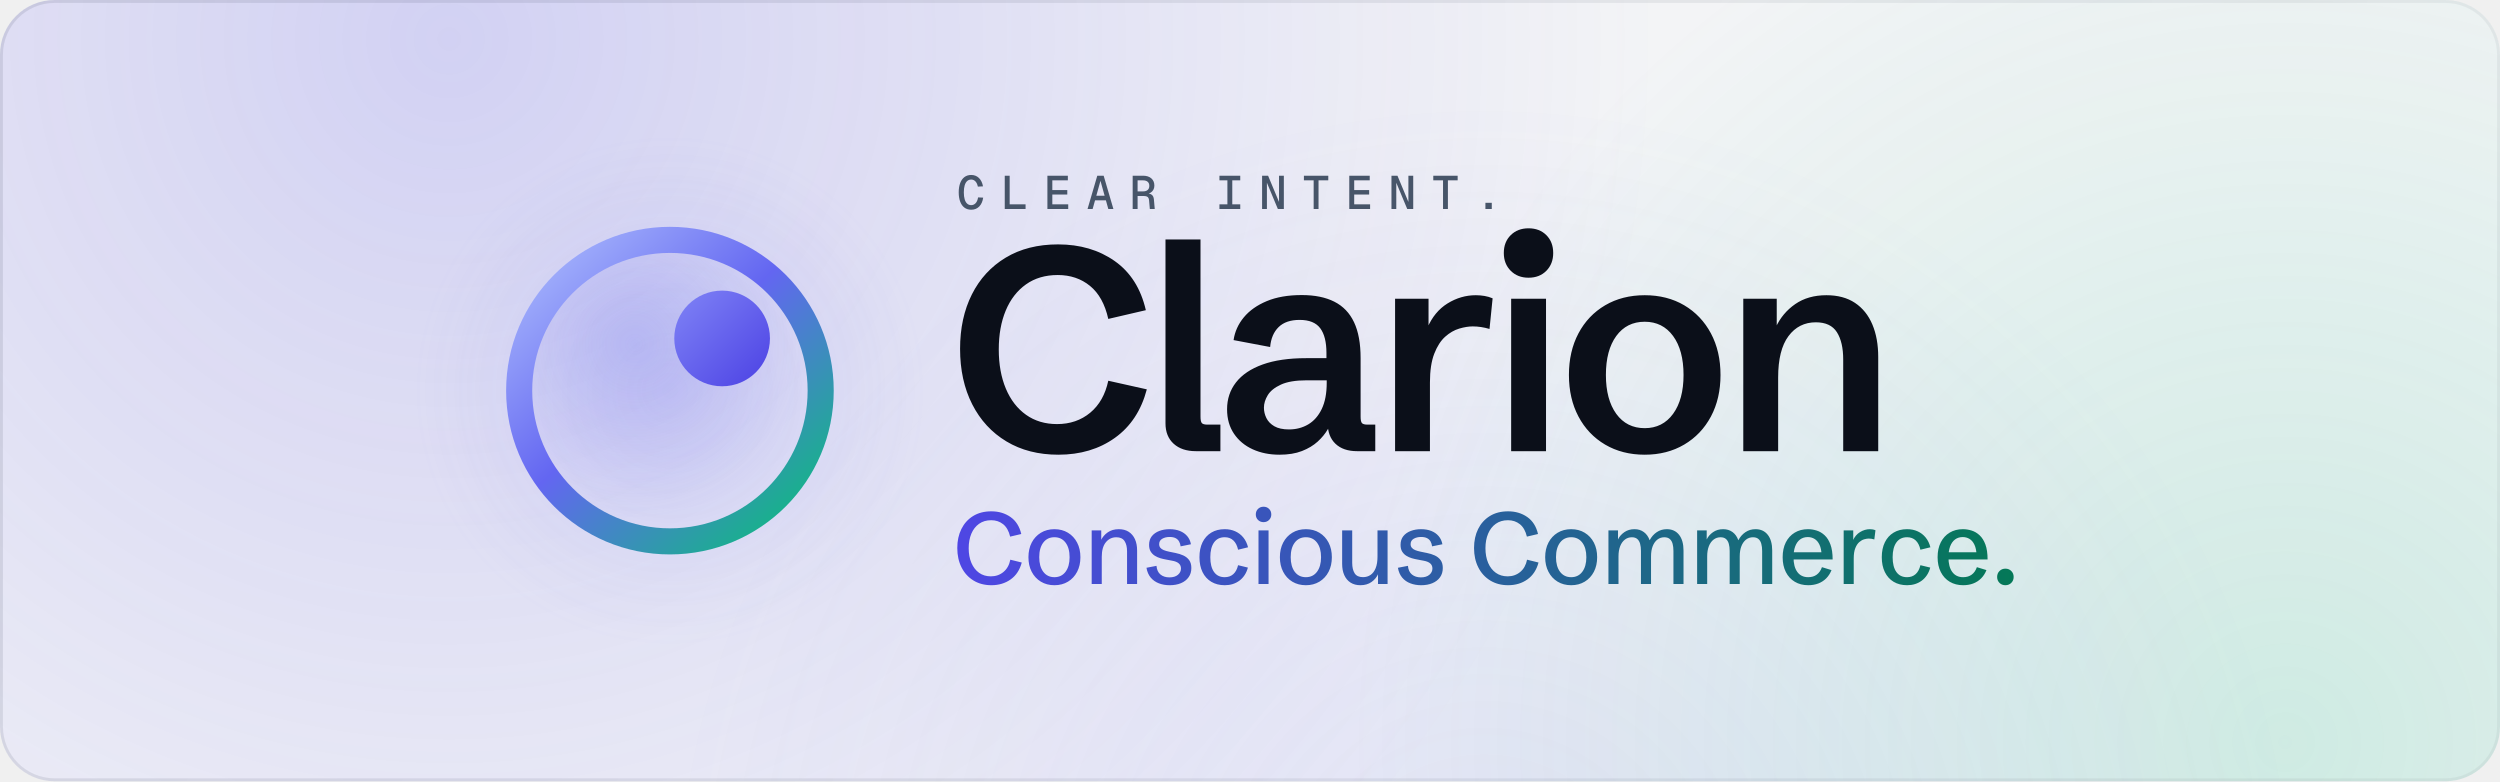
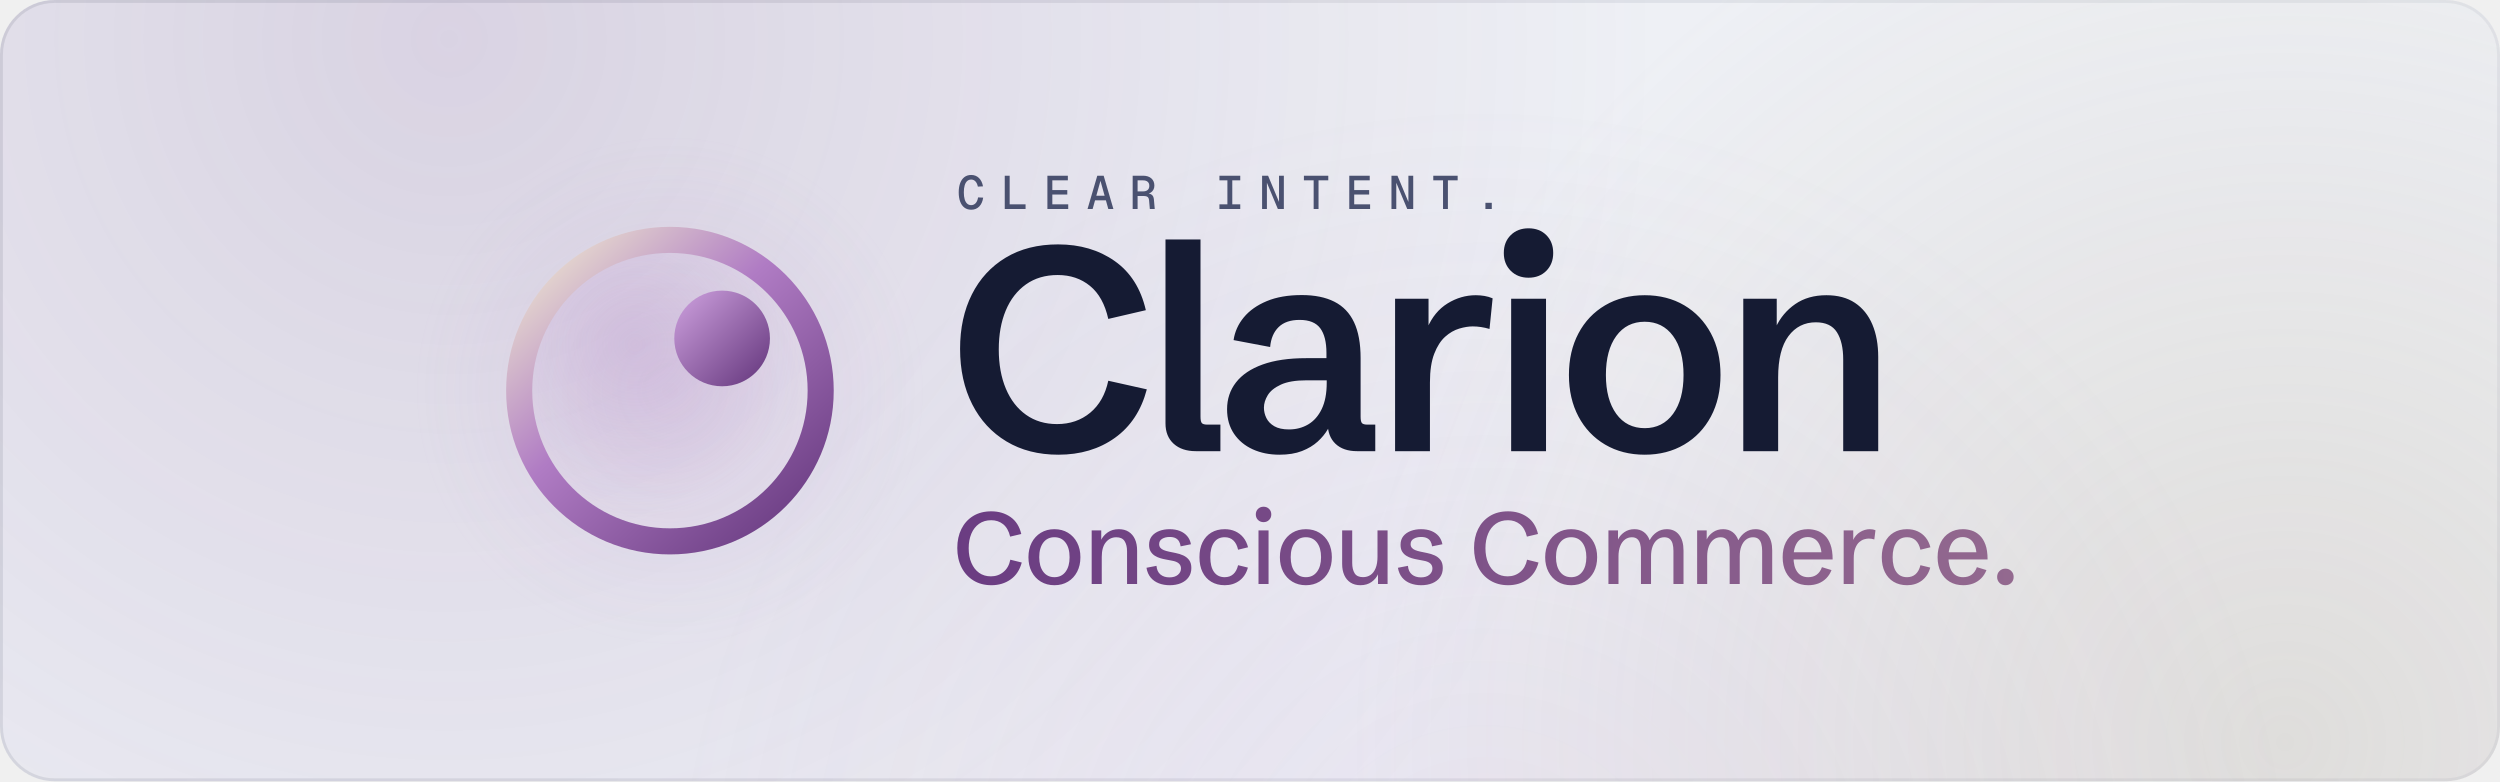
<svg xmlns="http://www.w3.org/2000/svg" viewBox="0 0 1280 400" width="1280" height="400" role="img" aria-label="Clarion — Clear Intent. Conscious Commerce.">
  <style>
    /* One motion, the same as the app's splash: every seven seconds three
       focus rings converge and lock onto the lens, the focal point settles
       and a glint runs once round the ring. The canvas never moves. Eased,
       never bouncy, and still under reduced motion. */
    .focus-ring {
      transform-box: fill-box; transform-origin: center; opacity: 0;
      animation: converge 7s cubic-bezier(0.22, 1, 0.36, 1) infinite;
    }
    .focus-ring.r2 { animation-delay: 0.16s; }
    .focus-ring.r3 { animation-delay: 0.32s; }
    @keyframes converge {
      0% { transform: scale(2.4); opacity: 0; }
      12% { opacity: 0.5; }
      30%, 100% { transform: scale(1); opacity: 0; }
    }
    .halo { opacity: 0.6; animation: breathe 7s ease-in-out infinite; }
    @keyframes breathe { 0%, 22% { opacity: 0.6; } 36% { opacity: 1; } 72%, 100% { opacity: 0.6; } }
    .focal {
      transform-box: fill-box; transform-origin: center;
      animation: settle 7s cubic-bezier(0.22, 1, 0.36, 1) infinite;
    }
    @keyframes settle { 0% { transform: scale(1); } 10% { transform: scale(0.86); } 34%, 100% { transform: scale(1); } }
    .glint {
      opacity: 0; stroke-dasharray: 16 148; stroke-dashoffset: 8;
      animation: glint 7s cubic-bezier(0.65, 0, 0.35, 1) infinite;
    }
    @keyframes glint {
      0%, 31% { opacity: 0; stroke-dashoffset: 8; }
      38% { opacity: 0.75; }
      52% { opacity: 0; stroke-dashoffset: -156; }
      100% { opacity: 0; stroke-dashoffset: -156; }
    }
    @media (prefers-reduced-motion: reduce) {
      .focus-ring, .halo, .focal, .glint { animation: none; }
    }
  </style>
  <defs>
    <clipPath id="card">
      <rect width="1280" height="400" rx="28" />
    </clipPath>
    <radialGradient id="aurora-iris" cx="230" cy="20" r="620" gradientUnits="userSpaceOnUse">
-       <stop offset="0" stop-color="#4F46E5" stop-opacity="0.20" />
-       <stop offset="1" stop-color="#4F46E5" stop-opacity="0" />
+       <stop offset="0" stop-color="#6A3C82" stop-opacity="0.16" />
+       <stop offset="1" stop-color="#6A3C82" stop-opacity="0" />
    </radialGradient>
    <radialGradient id="aurora-emerald" cx="1170" cy="380" r="480" gradientUnits="userSpaceOnUse">
-       <stop offset="0" stop-color="#10B981" stop-opacity="0.16" />
-       <stop offset="1" stop-color="#10B981" stop-opacity="0" />
+       <stop offset="0" stop-color="#A39275" stop-opacity="0.20" />
+       <stop offset="1" stop-color="#A39275" stop-opacity="0" />
    </radialGradient>
    <radialGradient id="aurora-glow" cx="760" cy="470" r="420" gradientUnits="userSpaceOnUse">
-       <stop offset="0" stop-color="#6366F1" stop-opacity="0.12" />
-       <stop offset="1" stop-color="#6366F1" stop-opacity="0" />
+       <stop offset="0" stop-color="#B07CC4" stop-opacity="0.10" />
+       <stop offset="1" stop-color="#B07CC4" stop-opacity="0" />
    </radialGradient>
    <linearGradient id="rim" x1="0" y1="0" x2="1280" y2="400" gradientUnits="userSpaceOnUse">
-       <stop offset="0" stop-color="#0F172A" stop-opacity="0.10" />
-       <stop offset="1" stop-color="#0F172A" stop-opacity="0.05" />
+       <stop offset="0" stop-color="#151B33" stop-opacity="0.10" />
+       <stop offset="1" stop-color="#151B33" stop-opacity="0.05" />
    </linearGradient>
    <linearGradient id="tagline" x1="486" y1="0" x2="1032.212" y2="0" gradientUnits="userSpaceOnUse">
-       <stop offset="0" stop-color="#4F46E5" />
-       <stop offset="1" stop-color="#047857" />
+       <stop offset="0" stop-color="#6A3C82" />
+       <stop offset="1" stop-color="#93698F" />
    </linearGradient>
    <linearGradient id="ring" x1="10" y1="8" x2="54" y2="56" gradientUnits="userSpaceOnUse">
-       <stop offset="0" stop-color="#A5B4FC" />
-       <stop offset="0.45" stop-color="#6366F1" />
-       <stop offset="1" stop-color="#10B981" />
+       <stop offset="0" stop-color="#EAE0CF" />
+       <stop offset="0.42" stop-color="#B07CC4" />
+       <stop offset="1" stop-color="#6A3C82" />
    </linearGradient>
    <radialGradient id="glass" cx="26" cy="24" r="30" gradientUnits="userSpaceOnUse">
-       <stop offset="0" stop-color="#6366F1" stop-opacity="0.24" />
-       <stop offset="1" stop-color="#6366F1" stop-opacity="0" />
+       <stop offset="0" stop-color="#B07CC4" stop-opacity="0.24" />
+       <stop offset="1" stop-color="#B07CC4" stop-opacity="0" />
    </radialGradient>
    <linearGradient id="focus" x1="34" y1="16" x2="48" y2="30" gradientUnits="userSpaceOnUse">
-       <stop offset="0" stop-color="#7C7FF5" />
-       <stop offset="1" stop-color="#4F46E5" />
+       <stop offset="0" stop-color="#C79AD8" />
+       <stop offset="1" stop-color="#6A3C82" />
    </linearGradient>
    <radialGradient id="halo" cx="32" cy="32" r="44" gradientUnits="userSpaceOnUse">
-       <stop offset="0" stop-color="#6366F1" stop-opacity="0.22" />
-       <stop offset="0.5" stop-color="#6366F1" stop-opacity="0.12" />
-       <stop offset="1" stop-color="#6366F1" stop-opacity="0" />
+       <stop offset="0" stop-color="#B07CC4" stop-opacity="0.22" />
+       <stop offset="0.5" stop-color="#B07CC4" stop-opacity="0.12" />
+       <stop offset="1" stop-color="#B07CC4" stop-opacity="0" />
    </radialGradient>
  </defs>
  <g clip-path="url(#card)">
-     <rect width="1280" height="400" fill="#F3F4F6" />
+     <rect width="1280" height="400" fill="#EEF0F5" />
    <rect width="1280" height="400" fill="url(#aurora-iris)" />
    <rect width="1280" height="400" fill="url(#aurora-emerald)" />
    <rect width="1280" height="400" fill="url(#aurora-glow)" />
  </g>
  <rect x="0.75" y="0.75" width="1278.5" height="398.5" rx="27.25" fill="none" stroke="url(#rim)" stroke-width="1.5" />
  <g transform="translate(248 105) scale(2.9688)">
    <circle class="halo" cx="32" cy="32" r="44" fill="url(#halo)" />
    <circle cx="32" cy="32" r="26" fill="url(#glass)" />
    <circle class="focus-ring" cx="32" cy="32" r="26" fill="none" stroke="url(#ring)" stroke-width="0.7" />
    <circle class="focus-ring r2" cx="32" cy="32" r="26" fill="none" stroke="url(#ring)" stroke-width="0.55" />
    <circle class="focus-ring r3" cx="32" cy="32" r="26" fill="none" stroke="url(#ring)" stroke-width="0.4" />
    <circle cx="32" cy="32" r="26" fill="none" stroke="url(#ring)" stroke-width="4.5" />
    <circle class="glint" cx="32" cy="32" r="26" fill="none" stroke="#FFFFFF" stroke-width="2.2" stroke-linecap="round" transform="rotate(-135 32 32)" />
    <circle class="focal" cx="41" cy="23" r="8.25" fill="url(#focus)" />
  </g>
-   <path fill="#475569" d="M497.27 107.38L497.27 107.38Q495.21 107.38 493.78 106.30Q492.35 105.22 491.61 103.23Q490.86 101.24 490.86 98.50L490.86 98.50Q490.86 95.74 491.61 93.75Q492.35 91.76 493.78 90.67Q495.21 89.58 497.27 89.58L497.27 89.58Q499.60 89.58 501.20 91.11Q502.79 92.65 503.30 95.41L503.30 95.41L500.66 95.55Q500.30 93.78 499.40 92.85Q498.50 91.93 497.27 91.93L497.27 91.93Q496.02 91.93 495.18 92.70Q494.34 93.46 493.91 94.93Q493.48 96.39 493.48 98.50L493.48 98.50Q493.48 100.59 493.91 102.04Q494.34 103.50 495.18 104.26Q496.02 105.03 497.27 105.03L497.27 105.03Q498.59 105.03 499.53 104.02Q500.46 103.02 500.78 101.07L500.78 101.07L503.39 101.19Q502.96 104.12 501.35 105.75Q499.74 107.38 497.27 107.38ZM525.09 107L514.43 107L514.43 89.96L516.95 89.96L516.95 106.04L515.42 104.62L525.09 104.62L525.09 107ZM546.93 107L536.27 107L536.27 89.96L546.74 89.96L546.74 92.34L538.79 92.34L538.79 97.30L546.45 97.30L546.45 99.61L538.79 99.61L538.79 104.62L546.93 104.62L546.93 107ZM559.43 107L556.82 107L561.81 89.96L565.07 89.96L570.06 107L567.45 107L563.44 92.58L559.43 107ZM567.28 102.56L559.60 102.56L560.37 100.23L566.51 100.23L567.28 102.56ZM582.45 107L579.93 107L579.93 89.96L585.23 89.96Q587.94 89.96 589.49 91.33Q591.04 92.70 591.04 95.05L591.04 95.05Q591.04 96.27 590.50 97.21Q589.96 98.14 589.08 98.67Q588.21 99.20 587.22 99.27L587.22 99.27L587.13 98.98Q588.90 99.06 589.78 99.79Q590.66 100.52 590.80 102.15L590.80 102.15L591.23 107L588.71 107L588.33 102.63Q588.26 101.79 587.97 101.29Q587.68 100.78 587.08 100.57Q586.48 100.35 585.42 100.35L585.42 100.35L582.45 100.35L582.45 107ZM582.45 92.34L582.45 98L585.18 98Q586.77 98 587.61 97.26Q588.45 96.51 588.45 95.17L588.45 95.17Q588.45 93.80 587.61 93.07Q586.77 92.34 585.18 92.34L585.18 92.34L582.45 92.34ZM635.01 107L624.35 107L624.35 104.62L628.43 104.62L628.43 92.34L624.35 92.34L624.35 89.96L635.01 89.96L635.01 92.34L630.93 92.34L630.93 104.62L635.01 104.62L635.01 107ZM648.66 107L646.19 107L646.19 89.96L649.26 89.96L655.29 104.43L654.86 104.53L654.86 89.96L657.33 89.96L657.33 107L654.26 107L648.23 92.53L648.66 92.41L648.66 107ZM675.09 107L672.59 107L672.59 92.34L667.60 92.34L667.60 89.96L680.08 89.96L680.08 92.34L675.09 92.34L675.09 107ZM701.49 107L690.83 107L690.83 89.96L701.30 89.96L701.30 92.34L693.35 92.34L693.35 97.30L701.01 97.30L701.01 99.61L693.35 99.61L693.35 104.62L701.49 104.62L701.49 107ZM714.90 107L712.43 107L712.43 89.96L715.50 89.96L721.53 104.43L721.10 104.53L721.10 89.96L723.57 89.96L723.57 107L720.50 107L714.47 92.53L714.90 92.41L714.90 107ZM741.33 107L738.83 107L738.83 92.34L733.84 92.34L733.84 89.96L746.32 89.96L746.32 92.34L741.33 92.34L741.33 107ZM763.79 107L760.53 107L760.53 103.83L763.79 103.83L763.79 107Z" />
-   <path fill="#0B0F19" d="M541.86 232.81L541.86 232.81Q526.61 232.81 515.30 226.01Q503.99 219.22 497.78 207.01Q491.56 194.79 491.56 178.61L491.56 178.61Q491.56 162.78 497.60 150.75Q503.63 138.72 514.91 131.92Q526.18 125.13 541.72 125.13L541.72 125.13Q558.63 125.13 570.73 133.66Q582.84 142.19 586.67 158.81L586.67 158.81L567.44 163.29Q564.91 151.94 558.08 146.38Q551.26 140.81 541.57 140.81L541.57 140.81Q532.03 140.81 525.28 145.62Q518.52 150.42 514.94 158.99Q511.37 167.55 511.37 178.90L511.37 178.90Q511.37 190.39 515.01 199.02Q518.66 207.66 525.35 212.39Q532.03 217.13 541.21 217.13L541.21 217.13Q551.18 217.13 558.19 211.31Q565.20 205.49 567.44 194.94L567.44 194.94L587.17 199.35Q582.91 215.54 570.84 224.17Q558.77 232.81 541.86 232.81ZM624.85 231L612.27 231Q605.12 231 600.93 227.21Q596.73 223.41 596.73 216.76L596.73 216.76L596.73 122.60L614.66 122.60L614.66 213.37Q614.66 215.82 615.34 216.62Q616.03 217.41 618.27 217.41L618.27 217.41L624.85 217.41L624.85 231ZM655.08 232.81L655.08 232.81Q647.49 232.81 641.42 230.06Q635.35 227.31 631.81 222.08Q628.26 216.84 628.26 209.54L628.26 209.54Q628.26 201.66 632.85 195.77Q637.44 189.88 646.44 186.63Q655.44 183.38 668.73 183.38L668.73 183.38L680.44 183.38L679.14 185.11L679.14 180.70Q679.14 172.32 675.96 168.06Q672.78 163.79 665.41 163.79L665.41 163.79Q658.40 163.79 654.64 167.48Q650.88 171.16 650.31 177.67L650.31 177.67L631.59 174.13Q632.53 167.70 636.83 162.49Q641.13 157.29 648.57 154.18Q656.01 151.07 666.49 151.07L666.49 151.07Q676.47 151.07 683.19 154.47Q689.91 157.87 693.27 164.99Q696.63 172.10 696.63 183.38L696.63 183.38L696.63 213.37Q696.63 215.82 697.31 216.62Q698.00 217.41 700.24 217.41L700.24 217.41L704.14 217.41L704.14 231L694.82 231Q687.74 231 683.76 227.21Q679.79 223.41 679.79 216.76L679.79 216.76L679.79 212.36L682.83 213.22Q681.81 216.33 679.86 219.73Q677.91 223.12 674.66 226.09Q671.41 229.05 666.60 230.93Q661.80 232.81 655.08 232.81ZM659.99 219.87L659.99 219.87Q665.41 219.87 669.78 217.31Q674.15 214.74 676.72 209.43Q679.28 204.12 679.28 196.02L679.28 196.02L679.28 194.72L669.02 194.72Q660.57 194.72 655.80 196.93Q651.03 199.13 649.08 202.35Q647.13 205.56 647.13 208.74L647.13 208.74Q647.13 211.49 648.39 214.05Q649.66 216.62 652.47 218.25Q655.29 219.87 659.99 219.87ZM732.13 231L714.28 231L714.28 152.95L731.41 152.95L731.41 170.15L730.76 167.98Q734.37 159.53 741.17 155.34Q747.96 151.15 755.62 151.15L755.62 151.15Q757.79 151.15 759.99 151.51Q762.20 151.87 764.22 152.74L764.22 152.74L762.63 168.42Q758.22 167.12 754.03 167.12L754.03 167.12Q750.92 167.12 747.13 168.24Q743.34 169.36 739.94 172.39Q736.54 175.43 734.34 181.10Q732.13 186.77 732.13 195.81L732.13 195.81L732.13 231ZM791.56 231L773.71 231L773.71 152.95L791.56 152.95L791.56 231ZM782.60 142.19L782.60 142.19Q777.03 142.19 773.49 138.64Q769.95 135.10 769.95 129.54L769.95 129.54Q769.95 123.90 773.49 120.40Q777.03 116.89 782.60 116.89L782.60 116.89Q788.24 116.89 791.74 120.40Q795.24 123.90 795.24 129.54L795.24 129.54Q795.24 135.10 791.74 138.64Q788.24 142.19 782.60 142.19ZM842.10 232.81L842.10 232.81Q830.61 232.81 821.83 227.64Q813.05 222.47 808.17 213.26Q803.29 204.04 803.29 191.98L803.29 191.98Q803.29 179.91 808.17 170.69Q813.05 161.48 821.83 156.31Q830.61 151.15 842.10 151.15L842.10 151.15Q853.59 151.15 862.33 156.31Q871.07 161.48 875.99 170.69Q880.90 179.91 880.90 191.98L880.90 191.98Q880.90 204.04 875.99 213.26Q871.07 222.47 862.29 227.64Q853.51 232.81 842.10 232.81ZM842.10 219.22L842.10 219.22Q851.27 219.22 856.62 211.89Q861.97 204.55 861.97 191.98L861.97 191.98Q861.97 179.33 856.62 172.03Q851.27 164.73 842.10 164.73L842.10 164.73Q832.85 164.73 827.53 172.03Q822.22 179.33 822.22 191.98L822.22 191.98Q822.22 204.55 827.53 211.89Q832.85 219.22 842.10 219.22ZM910.41 231L892.56 231L892.56 152.95L909.69 152.95L909.69 170.80L909.18 167.62Q912.58 160.25 919.15 155.70Q925.73 151.15 935.13 151.15L935.13 151.15Q943.87 151.15 949.76 155.08Q955.65 159.02 958.65 166.14Q961.65 173.26 961.65 182.80L961.65 182.80L961.65 231L943.72 231L943.72 184.03Q943.72 175.21 940.51 170.12Q937.29 165.02 929.71 165.02L929.71 165.02Q920.96 165.02 915.69 172.10Q910.41 179.19 910.41 193.28L910.41 193.28L910.41 231Z" />
+   <path fill="#4A5170" d="M497.27 107.38L497.27 107.38Q495.21 107.38 493.78 106.30Q492.35 105.22 491.61 103.23Q490.86 101.24 490.86 98.50L490.86 98.50Q490.86 95.74 491.61 93.75Q492.35 91.76 493.78 90.67Q495.21 89.58 497.27 89.58L497.27 89.58Q499.60 89.58 501.20 91.11Q502.79 92.65 503.30 95.41L503.30 95.41L500.66 95.55Q500.30 93.78 499.40 92.85Q498.50 91.93 497.27 91.93L497.27 91.93Q496.02 91.93 495.18 92.70Q494.34 93.46 493.91 94.93Q493.48 96.39 493.48 98.50L493.48 98.50Q493.48 100.59 493.91 102.04Q494.34 103.50 495.18 104.26Q496.02 105.03 497.27 105.03L497.27 105.03Q498.59 105.03 499.53 104.02Q500.46 103.02 500.78 101.07L500.78 101.07L503.39 101.19Q502.96 104.12 501.35 105.75Q499.74 107.38 497.27 107.38ZM525.09 107L514.43 107L514.43 89.96L516.95 89.96L516.95 106.04L515.42 104.62L525.09 104.62L525.09 107ZM546.93 107L536.27 107L536.27 89.96L546.74 89.96L546.74 92.34L538.79 92.34L538.79 97.30L546.45 97.30L546.45 99.61L538.79 99.61L538.79 104.62L546.93 104.62L546.93 107ZM559.43 107L556.82 107L561.81 89.96L565.07 89.96L570.06 107L567.45 107L563.44 92.58L559.43 107ZM567.28 102.56L559.60 102.56L560.37 100.23L566.51 100.23L567.28 102.56ZM582.45 107L579.93 107L579.93 89.96L585.23 89.96Q587.94 89.96 589.49 91.33Q591.04 92.70 591.04 95.05L591.04 95.05Q591.04 96.27 590.50 97.21Q589.96 98.14 589.08 98.67Q588.21 99.20 587.22 99.27L587.22 99.27L587.13 98.98Q588.90 99.06 589.78 99.79Q590.66 100.52 590.80 102.15L590.80 102.15L591.23 107L588.71 107L588.33 102.63Q588.26 101.79 587.97 101.29Q587.68 100.78 587.08 100.57Q586.48 100.35 585.42 100.35L585.42 100.35L582.45 100.35L582.45 107ZM582.45 92.34L582.45 98L585.18 98Q586.77 98 587.61 97.26Q588.45 96.51 588.45 95.17L588.45 95.17Q588.45 93.80 587.61 93.07Q586.77 92.34 585.18 92.34L585.18 92.34L582.45 92.34ZM635.01 107L624.35 107L624.35 104.62L628.43 104.62L628.43 92.34L624.35 92.34L624.35 89.96L635.01 89.96L635.01 92.34L630.93 92.34L630.93 104.62L635.01 104.62L635.01 107ZM648.66 107L646.19 107L646.19 89.96L649.26 89.96L655.29 104.43L654.86 104.53L654.86 89.96L657.33 89.96L657.33 107L654.26 107L648.23 92.53L648.66 92.41L648.66 107ZM675.09 107L672.59 107L672.59 92.34L667.60 92.34L667.60 89.96L680.08 89.96L680.08 92.34L675.09 92.34L675.09 107ZM701.49 107L690.83 107L690.83 89.96L701.30 89.96L701.30 92.34L693.35 92.34L693.35 97.30L701.01 97.30L701.01 99.61L693.35 99.61L693.35 104.62L701.49 104.62L701.49 107ZM714.90 107L712.43 107L712.43 89.96L715.50 89.96L721.53 104.43L721.10 104.53L721.10 89.96L723.57 89.96L723.57 107L720.50 107L714.47 92.53L714.90 92.41L714.90 107ZM741.33 107L738.83 107L738.83 92.34L733.84 92.34L733.84 89.96L746.32 89.96L746.32 92.34L741.33 92.34L741.33 107ZM763.79 107L760.53 107L760.53 103.83L763.79 103.83L763.79 107Z" />
+   <path fill="#151B33" d="M541.86 232.81L541.86 232.81Q526.61 232.81 515.30 226.01Q503.99 219.22 497.78 207.01Q491.56 194.79 491.56 178.61L491.56 178.61Q491.56 162.78 497.60 150.75Q503.63 138.72 514.91 131.92Q526.18 125.13 541.72 125.13L541.72 125.13Q558.63 125.13 570.73 133.66Q582.84 142.19 586.67 158.81L586.67 158.81L567.44 163.29Q564.91 151.94 558.08 146.38Q551.26 140.81 541.57 140.81L541.57 140.81Q532.03 140.81 525.28 145.62Q518.52 150.42 514.94 158.99Q511.37 167.55 511.37 178.90L511.37 178.90Q511.37 190.39 515.01 199.02Q518.66 207.66 525.35 212.39Q532.03 217.13 541.21 217.13L541.21 217.13Q551.18 217.13 558.19 211.31Q565.20 205.49 567.44 194.94L567.44 194.94L587.17 199.35Q582.91 215.54 570.84 224.17Q558.77 232.81 541.86 232.81ZM624.85 231L612.27 231Q605.12 231 600.93 227.21Q596.73 223.41 596.73 216.76L596.73 216.76L596.73 122.60L614.66 122.60L614.66 213.37Q614.66 215.82 615.34 216.62Q616.03 217.41 618.27 217.41L618.27 217.41L624.85 217.41L624.85 231ZM655.08 232.81L655.08 232.81Q647.49 232.81 641.42 230.06Q635.35 227.31 631.81 222.08Q628.26 216.84 628.26 209.54L628.26 209.54Q628.26 201.66 632.85 195.77Q637.44 189.88 646.44 186.63Q655.44 183.38 668.73 183.38L668.73 183.38L680.44 183.38L679.14 185.11L679.14 180.70Q679.14 172.32 675.96 168.06Q672.78 163.79 665.41 163.79L665.41 163.79Q658.40 163.79 654.64 167.48Q650.88 171.16 650.31 177.67L650.31 177.67L631.59 174.13Q632.53 167.70 636.83 162.49Q641.13 157.29 648.57 154.18Q656.01 151.07 666.49 151.07L666.49 151.07Q676.47 151.07 683.19 154.47Q689.91 157.87 693.27 164.99Q696.63 172.10 696.63 183.38L696.63 183.38L696.63 213.37Q696.63 215.82 697.31 216.62Q698.00 217.41 700.24 217.41L700.24 217.41L704.14 217.41L704.14 231L694.82 231Q687.74 231 683.76 227.21Q679.79 223.41 679.79 216.76L679.79 216.76L679.79 212.36L682.83 213.22Q681.81 216.33 679.86 219.73Q677.91 223.12 674.66 226.09Q671.41 229.05 666.60 230.93Q661.80 232.81 655.08 232.81ZM659.99 219.87L659.99 219.87Q665.41 219.87 669.78 217.31Q674.15 214.74 676.72 209.43Q679.28 204.12 679.28 196.02L679.28 196.02L679.28 194.72L669.02 194.72Q660.57 194.72 655.80 196.93Q651.03 199.13 649.08 202.35Q647.13 205.56 647.13 208.74L647.13 208.74Q647.13 211.49 648.39 214.05Q649.66 216.62 652.47 218.25Q655.29 219.87 659.99 219.87ZM732.13 231L714.28 231L714.28 152.95L731.41 152.95L731.41 170.15L730.76 167.98Q734.37 159.53 741.17 155.34Q747.96 151.15 755.62 151.15L755.62 151.15Q757.79 151.15 759.99 151.51Q762.20 151.87 764.22 152.74L764.22 152.74L762.63 168.42Q758.22 167.12 754.03 167.12L754.03 167.12Q750.92 167.12 747.13 168.24Q743.34 169.36 739.94 172.39Q736.54 175.43 734.34 181.10Q732.13 186.77 732.13 195.81L732.13 195.81L732.13 231ZM791.56 231L773.71 231L773.71 152.95L791.56 152.95L791.56 231ZM782.60 142.19L782.60 142.19Q777.03 142.19 773.49 138.64Q769.95 135.10 769.95 129.54L769.95 129.54Q769.95 123.90 773.49 120.40Q777.03 116.89 782.60 116.89L782.60 116.89Q788.24 116.89 791.74 120.40Q795.24 123.90 795.24 129.54L795.24 129.54Q795.24 135.10 791.74 138.64Q788.24 142.19 782.60 142.19ZM842.10 232.81L842.10 232.81Q830.61 232.81 821.83 227.64Q813.05 222.47 808.17 213.26Q803.29 204.04 803.29 191.98L803.29 191.98Q803.29 179.91 808.17 170.69Q813.05 161.48 821.83 156.31Q830.61 151.15 842.10 151.15L842.10 151.15Q853.59 151.15 862.33 156.31Q871.07 161.48 875.99 170.69Q880.90 179.91 880.90 191.98L880.90 191.98Q880.90 204.04 875.99 213.26Q871.07 222.47 862.29 227.64Q853.51 232.81 842.10 232.81ZM842.10 219.22L842.10 219.22Q851.27 219.22 856.62 211.89Q861.97 204.55 861.97 191.98L861.97 191.98Q861.97 179.33 856.62 172.03Q851.27 164.73 842.10 164.73L842.10 164.73Q832.85 164.73 827.53 172.03Q822.22 179.33 822.22 191.98L822.22 191.98Q822.22 204.55 827.53 211.89Q832.85 219.22 842.10 219.22ZM910.41 231L892.56 231L892.56 152.95L909.69 152.95L909.69 170.80L909.18 167.62Q912.58 160.25 919.15 155.70Q925.73 151.15 935.13 151.15L935.13 151.15Q943.87 151.15 949.76 155.08Q955.65 159.02 958.65 166.14Q961.65 173.26 961.65 182.80L961.65 182.80L961.65 231L943.72 231L943.72 184.03Q943.72 175.21 940.51 170.12Q937.29 165.02 929.71 165.02L929.71 165.02Q920.96 165.02 915.69 172.10Q910.41 179.19 910.41 193.28L910.41 193.28L910.41 231Z" />
  <path fill="url(#tagline)" d="M507.60 299.63L507.60 299.63Q502.35 299.63 498.41 297.21Q494.47 294.79 492.30 290.49Q490.13 286.20 490.13 280.57L490.13 280.57Q490.13 275.08 492.23 270.85Q494.32 266.63 498.22 264.21Q502.12 261.80 507.55 261.80L507.55 261.80Q513.21 261.80 517.38 264.71Q521.54 267.62 522.89 273.41L522.89 273.41L517.20 274.75Q516.18 270.46 513.62 268.40Q511.05 266.35 507.50 266.35L507.50 266.35Q503.84 266.35 501.27 268.19Q498.69 270.03 497.33 273.25Q495.97 276.48 495.97 280.69L495.97 280.69Q495.97 284.98 497.37 288.23Q498.77 291.48 501.30 293.29Q503.84 295.09 507.32 295.09L507.32 295.09Q511.08 295.09 513.78 292.84Q516.49 290.60 517.28 286.56L517.28 286.56L523.14 288.01Q521.64 293.67 517.47 296.65Q513.29 299.63 507.60 299.63ZM539.86 299.63L539.86 299.63Q535.93 299.63 532.92 297.81Q529.91 295.98 528.23 292.75Q526.56 289.53 526.56 285.29L526.56 285.29Q526.56 281.05 528.23 277.82Q529.91 274.60 532.92 272.77Q535.93 270.94 539.86 270.94L539.86 270.94Q543.80 270.94 546.81 272.77Q549.81 274.60 551.49 277.82Q553.17 281.05 553.17 285.29L553.17 285.29Q553.17 289.53 551.49 292.75Q549.81 295.98 546.81 297.81Q543.80 299.63 539.86 299.63ZM539.86 295.52L539.86 295.52Q543.47 295.52 545.55 292.77Q547.63 290.01 547.63 285.29L547.63 285.29Q547.63 280.54 545.55 277.80Q543.47 275.06 539.86 275.06L539.86 275.06Q536.26 275.06 534.17 277.80Q532.09 280.54 532.09 285.29L532.09 285.29Q532.09 290.01 534.17 292.77Q536.26 295.52 539.86 295.52ZM564.10 299L558.94 299L558.94 271.58L563.84 271.58L563.84 277.80L563.67 276.68Q564.81 274.22 567.14 272.58Q569.48 270.94 572.83 270.94L572.83 270.94Q575.83 270.94 577.91 272.29Q579.99 273.63 581.10 276.07Q582.20 278.51 582.20 281.89L582.20 281.89L582.20 299L577.05 299L577.05 282.27Q577.05 278.99 575.78 277.04Q574.51 275.08 571.54 275.08L571.54 275.08Q568.29 275.08 566.19 277.65Q564.10 280.21 564.10 285.14L564.10 285.14L564.10 299ZM598.90 299.63L598.90 299.63Q595.87 299.63 593.36 298.67Q590.85 297.71 589.18 295.74Q587.52 293.77 586.99 290.70L586.99 290.70L592.12 289.71Q592.37 292.68 594.16 294.15Q595.95 295.62 598.74 295.62L598.74 295.62Q601.54 295.62 603.10 294.29Q604.66 292.96 604.66 291.08L604.66 291.08Q604.66 289.45 603.53 288.46Q602.40 287.47 600.09 287.07L600.09 287.07L596.99 286.48Q595.62 286.25 594.11 285.81Q592.60 285.37 591.29 284.55Q589.98 283.74 589.16 282.39Q588.33 281.05 588.33 278.99L588.33 278.99Q588.33 276.28 589.75 274.51Q591.18 272.75 593.58 271.84Q595.98 270.94 598.84 270.94L598.84 270.94Q601.82 270.94 604.10 271.86Q606.39 272.77 607.85 274.49Q609.31 276.20 609.76 278.66L609.76 278.66L604.48 279.73Q604.30 278.31 603.69 277.23Q603.08 276.15 601.92 275.54Q600.75 274.93 598.84 274.93L598.84 274.93Q596.61 274.93 595.05 275.86Q593.49 276.78 593.49 278.61L593.49 278.61Q593.49 279.68 594.08 280.43Q594.68 281.18 595.82 281.65Q596.97 282.12 598.64 282.47L598.64 282.47L601.87 283.13Q604.02 283.54 605.86 284.39Q607.71 285.24 608.84 286.77Q609.97 288.31 609.97 290.82L609.97 290.82Q609.97 293.59 608.54 295.57Q607.12 297.55 604.63 298.59Q602.15 299.63 598.90 299.63ZM627.09 299.63L627.09 299.63Q623.11 299.63 620.19 297.88Q617.27 296.13 615.69 292.91Q614.12 289.68 614.12 285.29L614.12 285.29Q614.12 280.87 615.69 277.66Q617.27 274.45 620.17 272.70Q623.08 270.94 627.07 270.94L627.07 270.94Q630.06 270.94 632.47 272.04Q634.89 273.13 636.58 275.20Q638.26 277.27 639.00 280.21L639.00 280.21L633.90 281.46Q633.21 278.33 631.47 276.69Q629.73 275.06 627.07 275.06L627.07 275.06Q623.46 275.06 621.57 277.76Q619.68 280.46 619.68 285.31L619.68 285.31Q619.68 290.16 621.57 292.84Q623.46 295.52 627.07 295.52L627.07 295.52Q629.71 295.52 631.45 293.96Q633.19 292.40 633.90 289.38L633.90 289.38L638.92 290.60Q638.34 292.80 637.22 294.48Q636.11 296.16 634.57 297.30Q633.03 298.44 631.14 299.04Q629.25 299.63 627.09 299.63ZM649.50 299L644.35 299L644.35 271.58L649.50 271.58L649.50 299ZM646.94 267.34L646.94 267.34Q645.23 267.34 644.10 266.21Q642.97 265.08 642.97 263.40L642.97 263.40Q642.97 261.68 644.10 260.56Q645.23 259.44 646.94 259.44L646.94 259.44Q648.64 259.44 649.77 260.56Q650.90 261.68 650.90 263.40L650.90 263.40Q650.90 265.08 649.77 266.21Q648.64 267.34 646.94 267.34ZM668.61 299.63L668.61 299.63Q664.67 299.63 661.66 297.81Q658.65 295.98 656.98 292.75Q655.30 289.53 655.30 285.29L655.30 285.29Q655.30 281.05 656.98 277.82Q658.65 274.60 661.66 272.77Q664.67 270.94 668.61 270.94L668.61 270.94Q672.54 270.94 675.55 272.77Q678.56 274.60 680.24 277.82Q681.91 281.05 681.91 285.29L681.91 285.29Q681.91 289.53 680.24 292.75Q678.56 295.98 675.55 297.81Q672.54 299.63 668.61 299.63ZM668.61 295.52L668.61 295.52Q672.21 295.52 674.29 292.77Q676.38 290.01 676.38 285.29L676.38 285.29Q676.38 280.54 674.29 277.80Q672.21 275.06 668.61 275.06L668.61 275.06Q665.00 275.06 662.92 277.80Q660.84 280.54 660.84 285.29L660.84 285.29Q660.84 290.01 662.92 292.77Q665.00 295.52 668.61 295.52ZM696.52 299.63L696.52 299.63Q693.58 299.63 691.48 298.29Q689.39 296.94 688.28 294.49Q687.18 292.04 687.18 288.69L687.18 288.69L687.18 271.58L692.33 271.58L692.33 288.21Q692.33 291.56 693.58 293.53Q694.82 295.50 697.87 295.50L697.87 295.50Q700.05 295.50 701.72 294.37Q703.38 293.24 704.33 290.90Q705.28 288.56 705.28 284.98L705.28 284.98L705.28 271.58L710.44 271.58L710.44 299L705.54 299L705.54 292.55L705.72 293.67Q704.60 296.28 702.25 297.96Q699.90 299.63 696.52 299.63ZM727.64 299.63L727.64 299.63Q724.62 299.63 722.11 298.67Q719.59 297.71 717.93 295.74Q716.27 293.77 715.73 290.70L715.73 290.70L720.86 289.71Q721.12 292.68 722.91 294.15Q724.70 295.62 727.49 295.62L727.49 295.62Q730.28 295.62 731.84 294.29Q733.40 292.96 733.40 291.08L733.40 291.08Q733.40 289.45 732.27 288.46Q731.14 287.47 728.83 287.07L728.83 287.07L725.74 286.48Q724.37 286.25 722.85 285.81Q721.34 285.37 720.04 284.55Q718.73 283.74 717.90 282.39Q717.08 281.05 717.08 278.99L717.08 278.99Q717.08 276.28 718.50 274.51Q719.92 272.75 722.32 271.84Q724.72 270.94 727.59 270.94L727.59 270.94Q730.56 270.94 732.85 271.86Q735.13 272.77 736.59 274.49Q738.05 276.20 738.51 278.66L738.51 278.66L733.23 279.73Q733.05 278.31 732.44 277.23Q731.83 276.15 730.66 275.54Q729.49 274.93 727.59 274.93L727.59 274.93Q725.36 274.93 723.79 275.86Q722.23 276.78 722.23 278.61L722.23 278.61Q722.23 279.68 722.83 280.43Q723.43 281.18 724.57 281.65Q725.71 282.12 727.39 282.47L727.39 282.47L730.61 283.13Q732.77 283.54 734.61 284.39Q736.45 285.24 737.58 286.77Q738.71 288.31 738.71 290.82L738.71 290.82Q738.71 293.59 737.29 295.57Q735.87 297.55 733.38 298.59Q730.89 299.63 727.64 299.63ZM772.18 299.63L772.18 299.63Q766.92 299.63 762.99 297.21Q759.05 294.79 756.88 290.49Q754.71 286.20 754.71 280.57L754.71 280.57Q754.71 275.08 756.80 270.85Q758.90 266.63 762.80 264.21Q766.69 261.80 772.13 261.80L772.13 261.80Q777.79 261.80 781.95 264.71Q786.12 267.62 787.46 273.41L787.46 273.41L781.77 274.75Q780.76 270.46 778.19 268.40Q775.63 266.35 772.08 266.35L772.08 266.35Q768.42 266.35 765.84 268.19Q763.26 270.03 761.91 273.25Q760.55 276.48 760.55 280.69L760.55 280.69Q760.55 284.98 761.94 288.23Q763.34 291.48 765.88 293.29Q768.42 295.09 771.90 295.09L771.90 295.09Q775.66 295.09 778.36 292.84Q781.06 290.60 781.85 286.56L781.85 286.56L787.72 288.01Q786.22 293.67 782.04 296.65Q777.86 299.63 772.18 299.63ZM804.44 299.63L804.44 299.63Q800.50 299.63 797.49 297.81Q794.48 295.98 792.81 292.75Q791.13 289.53 791.13 285.29L791.13 285.29Q791.13 281.05 792.81 277.82Q794.48 274.60 797.49 272.77Q800.50 270.94 804.44 270.94L804.44 270.94Q808.37 270.94 811.38 272.77Q814.39 274.60 816.07 277.82Q817.74 281.05 817.74 285.29L817.74 285.29Q817.74 289.53 816.07 292.75Q814.39 295.98 811.38 297.81Q808.37 299.63 804.44 299.63ZM804.44 295.52L804.44 295.52Q808.04 295.52 810.12 292.77Q812.21 290.01 812.21 285.29L812.21 285.29Q812.21 280.54 810.12 277.80Q808.04 275.06 804.44 275.06L804.44 275.06Q800.83 275.06 798.75 277.80Q796.67 280.54 796.67 285.29L796.67 285.29Q796.67 290.01 798.75 292.77Q800.83 295.52 804.44 295.52ZM828.67 299L823.52 299L823.52 271.58L828.42 271.58L828.42 276.20Q829.46 273.99 831.66 272.47Q833.85 270.94 836.87 270.94L836.87 270.94Q839.64 270.94 841.65 272.42Q843.65 273.89 844.62 276.61L844.62 276.61Q845.99 273.99 848.25 272.47Q850.51 270.94 853.43 270.94L853.43 270.94Q857.41 270.94 859.69 273.83Q861.96 276.71 861.96 281.89L861.96 281.89L861.96 299L856.80 299L856.80 282.09Q856.80 279.98 856.37 278.41Q855.94 276.83 854.91 275.96Q853.89 275.08 852.11 275.08L852.11 275.08Q850.13 275.08 848.59 276.26Q847.05 277.44 846.19 279.63Q845.33 281.81 845.33 284.88L845.33 284.88L845.33 299L840.17 299L840.17 282.09Q840.17 279.98 839.73 278.41Q839.29 276.83 838.28 275.96Q837.28 275.08 835.50 275.08L835.50 275.08Q833.52 275.08 831.97 276.25Q830.42 277.42 829.55 279.60Q828.67 281.79 828.67 284.88L828.67 284.88L828.67 299ZM874.08 299L868.93 299L868.93 271.58L873.83 271.58L873.83 276.20Q874.87 273.99 877.07 272.47Q879.26 270.94 882.28 270.94L882.28 270.94Q885.05 270.94 887.06 272.42Q889.06 273.89 890.03 276.61L890.03 276.61Q891.40 273.99 893.66 272.47Q895.92 270.94 898.84 270.94L898.84 270.94Q902.83 270.94 905.10 273.83Q907.37 276.71 907.37 281.89L907.37 281.89L907.37 299L902.22 299L902.22 282.09Q902.22 279.98 901.78 278.41Q901.35 276.83 900.32 275.96Q899.30 275.08 897.52 275.08L897.52 275.08Q895.54 275.08 894.00 276.26Q892.47 277.44 891.60 279.63Q890.74 281.81 890.74 284.88L890.74 284.88L890.74 299L885.59 299L885.59 282.09Q885.59 279.98 885.14 278.41Q884.70 276.83 883.69 275.96Q882.69 275.08 880.91 275.08L880.91 275.08Q878.93 275.08 877.38 276.25Q875.84 277.42 874.96 279.60Q874.08 281.79 874.08 284.88L874.08 284.88L874.08 299ZM925.84 299.63L925.84 299.63Q921.88 299.63 918.94 297.87Q915.99 296.11 914.35 292.89Q912.72 289.68 912.72 285.29L912.72 285.29Q912.72 280.90 914.34 277.68Q915.97 274.47 918.89 272.71Q921.81 270.94 925.69 270.94L925.69 270.94Q927.90 270.94 930.13 271.64Q932.37 272.34 934.22 274.07Q936.08 275.79 937.19 278.80Q938.31 281.81 938.31 286.43L938.31 286.43L916.04 286.43L916.04 282.75L933.79 282.75L932.67 284.27Q932.55 280.92 931.57 278.88Q930.59 276.83 929.03 275.91Q927.47 274.98 925.59 274.98L925.59 274.98Q923.28 274.98 921.64 276.21Q920.00 277.44 919.14 279.75Q918.28 282.06 918.28 285.34L918.28 285.34Q918.28 290.16 920.22 292.84Q922.16 295.52 925.82 295.52L925.82 295.52Q928.41 295.52 930.18 294.21Q931.96 292.91 932.83 290.39L932.83 290.39L937.73 291.89Q936.74 294.40 935.01 296.13Q933.28 297.86 930.95 298.75Q928.61 299.63 925.84 299.63ZM949.11 299L943.96 299L943.96 271.58L948.86 271.58L948.86 277.49L948.68 276.78Q949.93 273.89 952.35 272.42Q954.78 270.94 957.37 270.94L957.37 270.94Q958.10 270.94 958.84 271.07Q959.58 271.20 960.24 271.50L960.24 271.50L959.65 276.20Q958.20 275.74 956.78 275.74L956.78 275.74Q955.82 275.74 954.51 276.11Q953.20 276.48 951.98 277.52Q950.76 278.56 949.94 280.58Q949.11 282.60 949.11 285.87L949.11 285.87L949.11 299ZM976.45 299.63L976.45 299.63Q972.46 299.63 969.54 297.88Q966.62 296.13 965.05 292.91Q963.47 289.68 963.47 285.29L963.47 285.29Q963.47 280.87 965.05 277.66Q966.62 274.45 969.53 272.70Q972.44 270.94 976.42 270.94L976.42 270.94Q979.42 270.94 981.83 272.04Q984.24 273.13 985.93 275.20Q987.62 277.27 988.36 280.21L988.36 280.21L983.25 281.46Q982.57 278.33 980.83 276.69Q979.09 275.06 976.42 275.06L976.42 275.06Q972.82 275.06 970.93 277.76Q969.03 280.46 969.03 285.31L969.03 285.31Q969.03 290.16 970.93 292.84Q972.82 295.52 976.42 295.52L976.42 295.52Q979.06 295.52 980.80 293.96Q982.54 292.40 983.25 289.38L983.25 289.38L988.28 290.60Q987.70 292.80 986.58 294.48Q985.46 296.16 983.93 297.30Q982.39 298.44 980.50 299.04Q978.61 299.63 976.45 299.63ZM1005.18 299.63L1005.18 299.63Q1001.22 299.63 998.27 297.87Q995.33 296.11 993.69 292.89Q992.05 289.68 992.05 285.29L992.05 285.29Q992.05 280.90 993.68 277.68Q995.30 274.47 998.22 272.71Q1001.14 270.94 1005.03 270.94L1005.03 270.94Q1007.23 270.94 1009.47 271.64Q1011.70 272.34 1013.56 274.07Q1015.41 275.79 1016.53 278.80Q1017.64 281.81 1017.64 286.43L1017.64 286.43L995.38 286.43L995.38 282.75L1013.12 282.75L1012.01 284.27Q1011.88 280.92 1010.90 278.88Q1009.93 276.83 1008.36 275.91Q1006.80 274.98 1004.92 274.98L1004.92 274.98Q1002.61 274.98 1000.98 276.21Q999.34 277.44 998.47 279.75Q997.61 282.06 997.61 285.34L997.61 285.34Q997.61 290.16 999.55 292.84Q1001.50 295.52 1005.15 295.52L1005.15 295.52Q1007.74 295.52 1009.52 294.21Q1011.30 292.91 1012.16 290.39L1012.16 290.39L1017.06 291.89Q1016.07 294.40 1014.34 296.13Q1012.62 297.86 1010.28 298.75Q1007.95 299.63 1005.18 299.63ZM1026.77 299.63L1026.77 299.63Q1024.94 299.63 1023.74 298.43Q1022.53 297.22 1022.53 295.39L1022.53 295.39Q1022.53 293.57 1023.74 292.36Q1024.94 291.15 1026.77 291.15L1026.77 291.15Q1028.58 291.15 1029.78 292.36Q1030.99 293.57 1030.99 295.39L1030.99 295.39Q1030.99 297.22 1029.78 298.43Q1028.58 299.63 1026.77 299.63Z" />
</svg>
